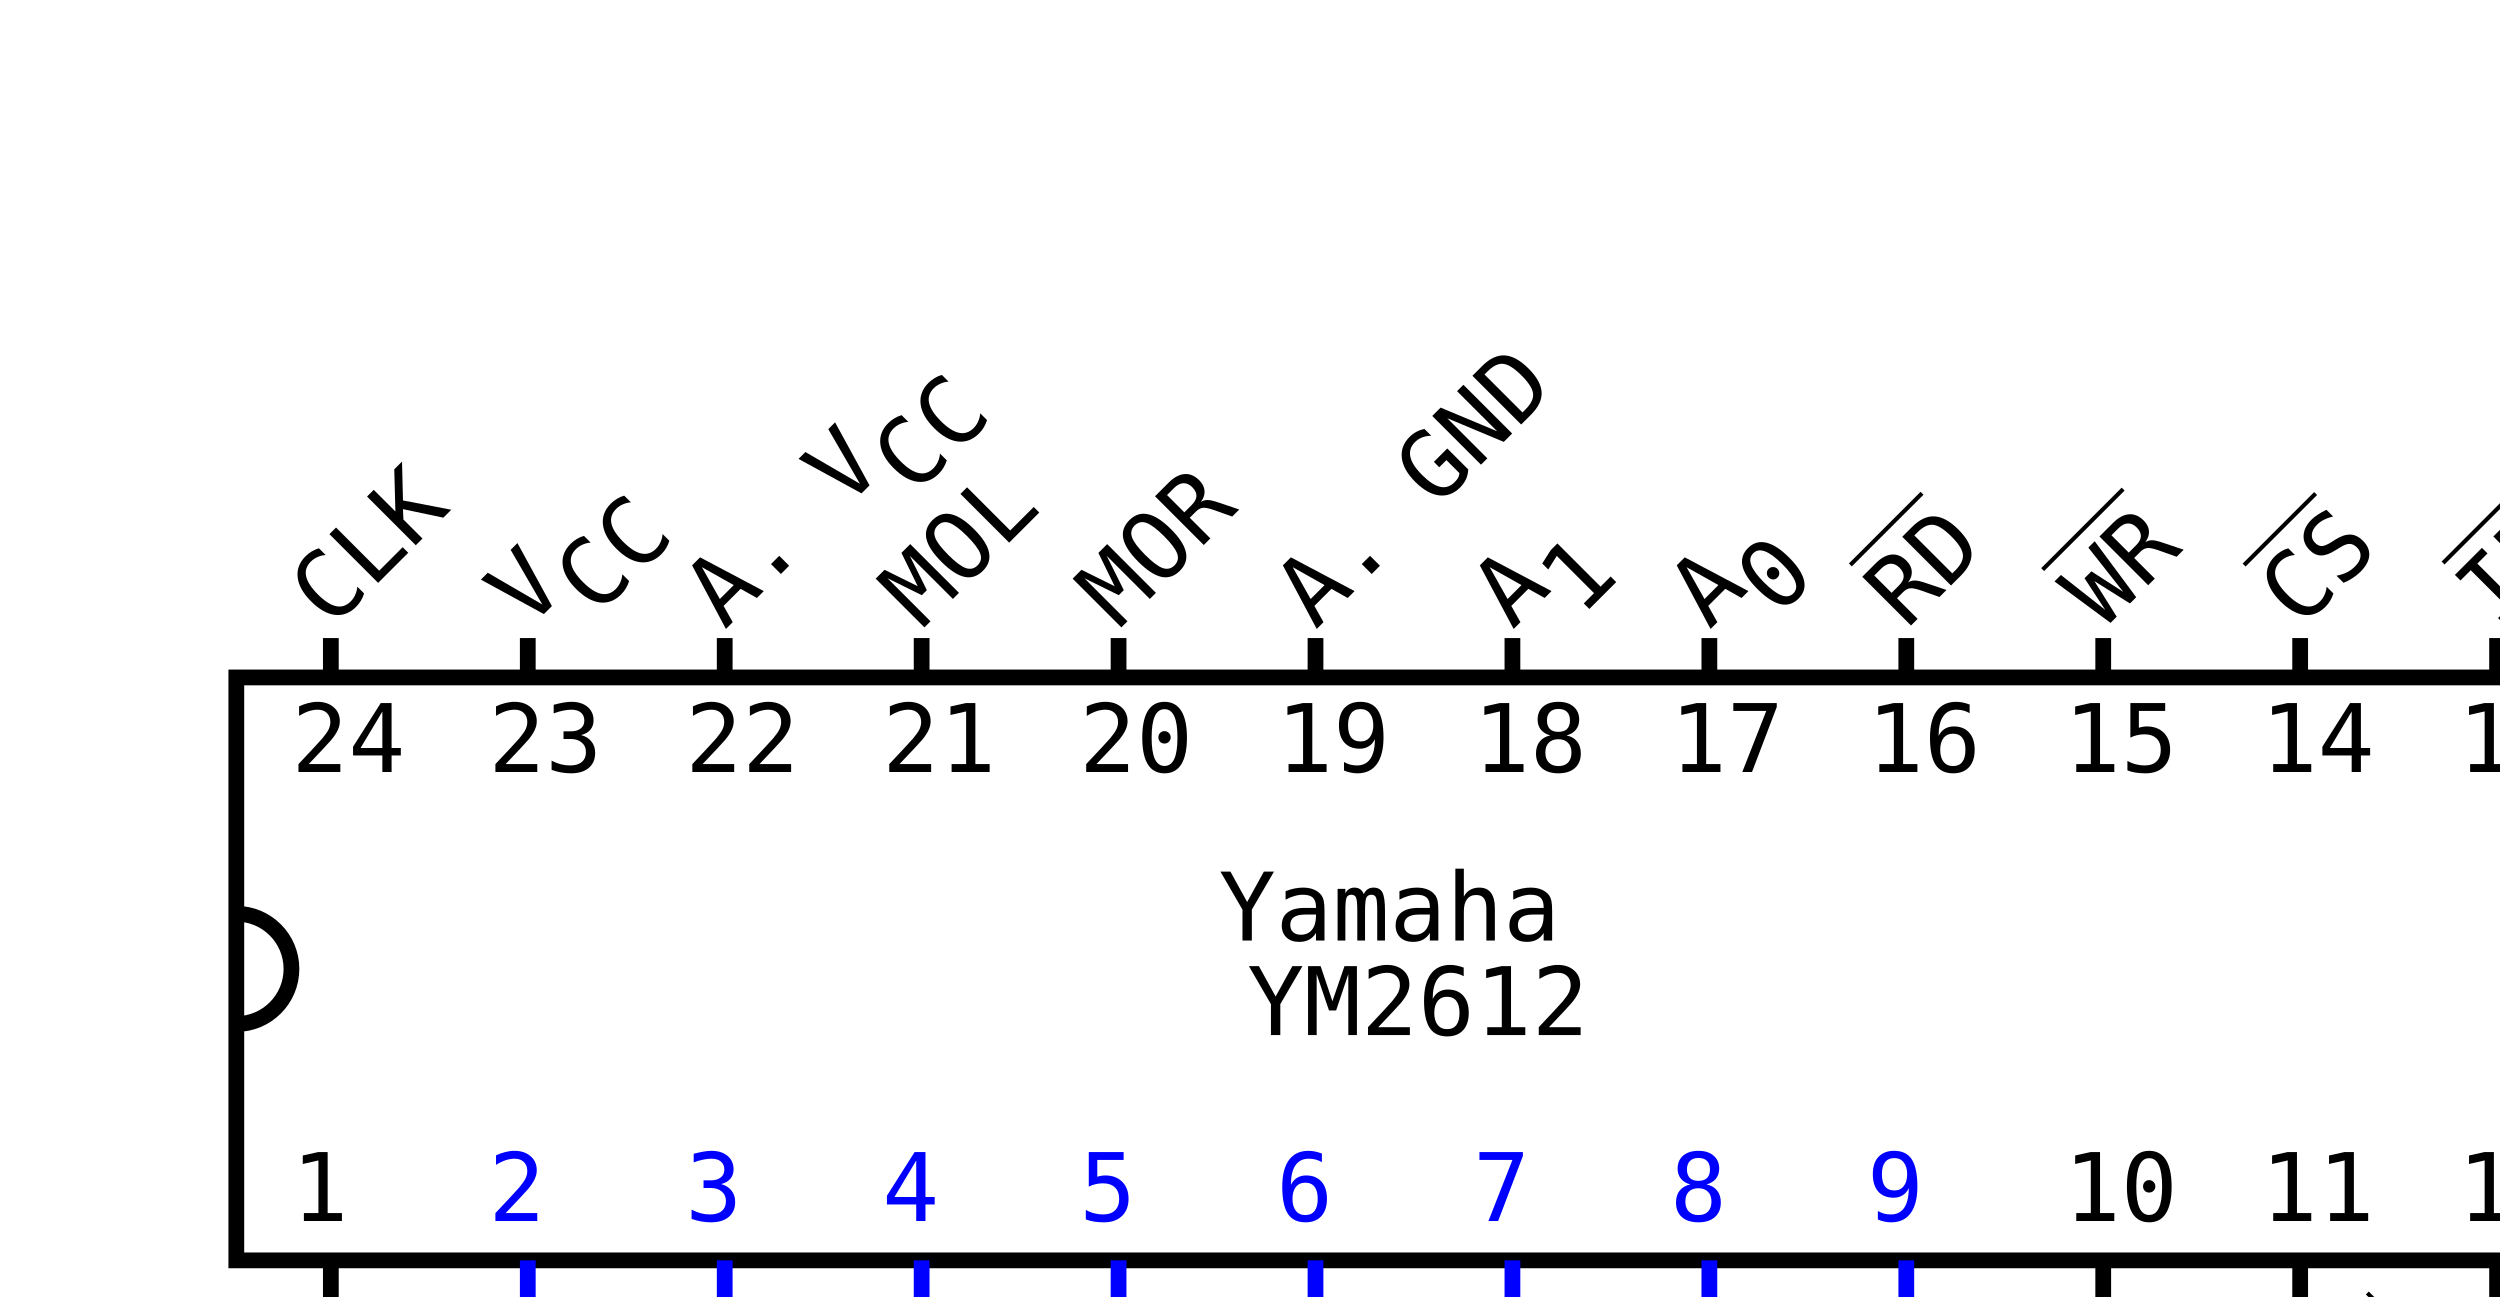
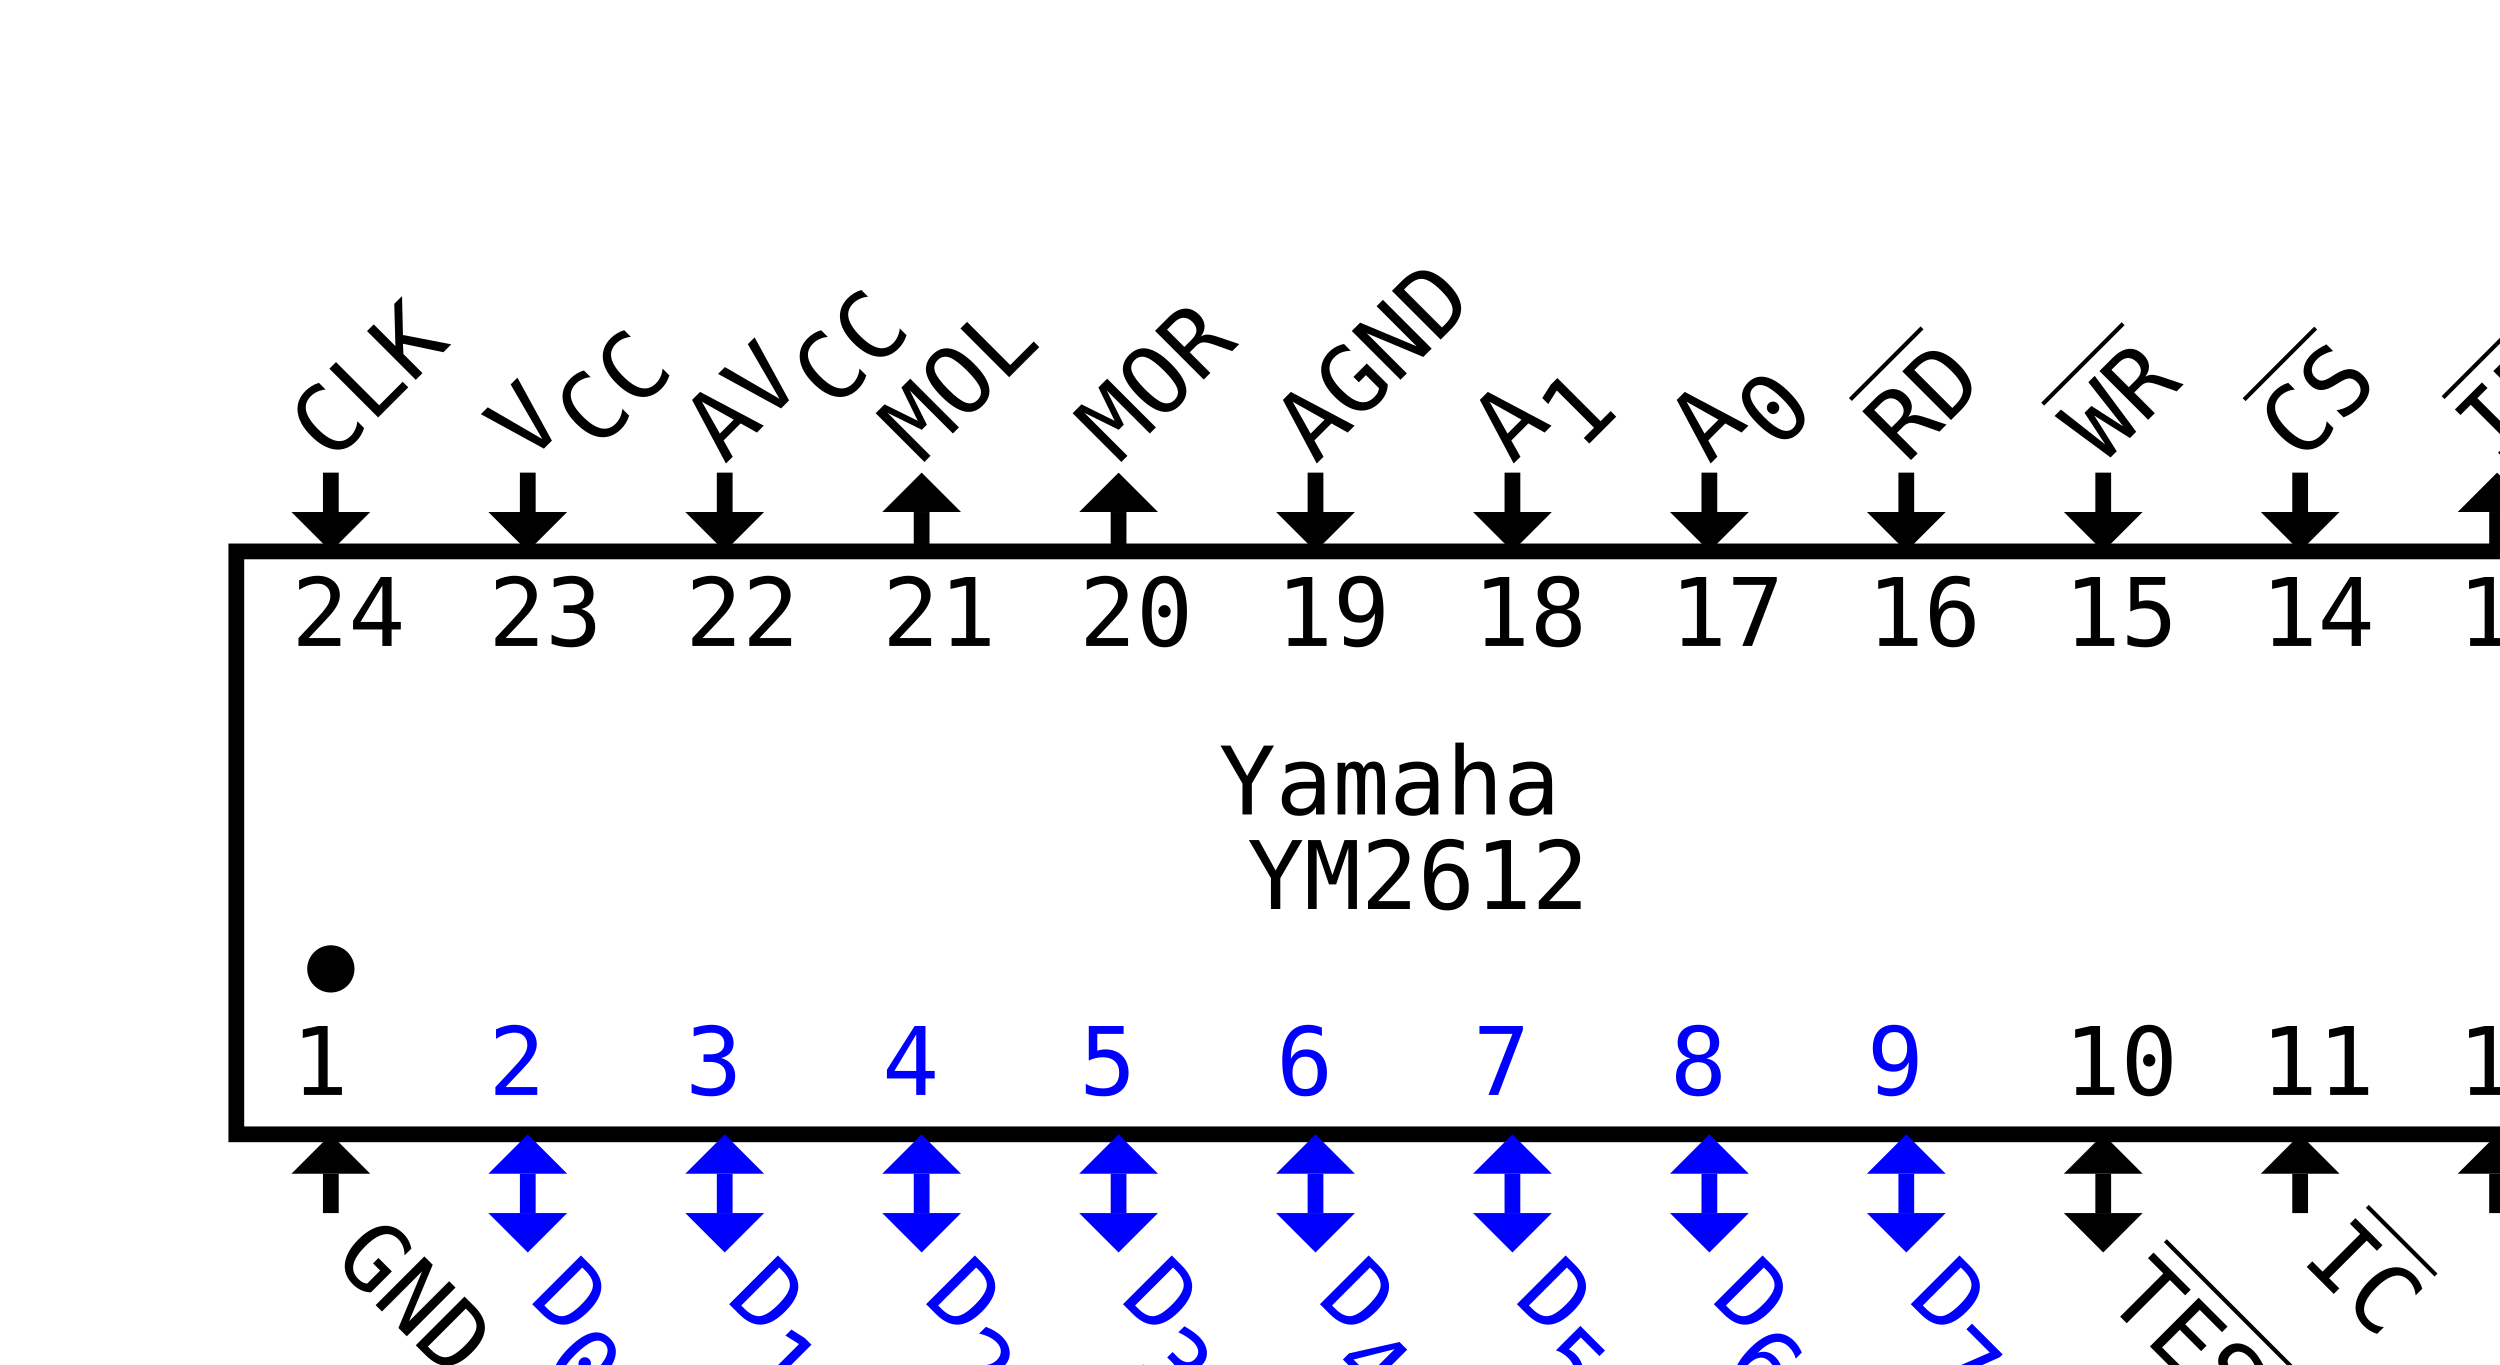
<svg xmlns="http://www.w3.org/2000/svg" version="1.1">
-   <rect x="30" y="86" width="300" height="74" fill="none" stroke-width="2" stroke="black" />
-   <text x="180" y="123" transform="rotate(0 180 123)" alignment-baseline="central" text-anchor="middle" font-family="monospace">
+   <rect x="30" y="70" width="300" height="74" fill="none" stroke-width="2" stroke="black" />
+   <text x="180" y="107" transform="rotate(0 180 107)" alignment-baseline="central" text-anchor="middle" font-family="monospace">
    <tspan x="180" dy="-0.3em">Yamaha</tspan>
    <tspan x="180" dy="1em">YM2612</tspan>
  </text>
-   <path d="M30 116   A 7 7 0 0 1 30 130" stroke="black" fill="black" fill-opacity="0" stroke-width="2" />
-   <text x="37" y="98" font-family="monospace" fill="black">24</text>
-   <line x1="42" y1="86" x2="42" y2="81" stroke="black" stroke-width="2" />
-   <text x="42" y="80" transform="rotate(-45 42 80)" font-family="monospace" fill="black">CLK</text>
-   <text x="62" y="98" font-family="monospace" fill="black">23</text>
-   <line x1="67" y1="86" x2="67" y2="81" stroke="black" stroke-width="2" />
-   <text x="67" y="80" transform="rotate(-45 67 80)" font-family="monospace" fill="black">V<tspan dy="5">CC</tspan>
+   <text x="37" y="82" font-family="monospace" fill="black">24</text>
+   <polygon points="37 65 47 65 42 70" fill="black" />
+   <line x1="42" y1="65" x2="42" y2="60" stroke="black" stroke-width="2" />
+   <text x="42" y="59" transform="rotate(-45 42 59)" font-family="monospace" fill="black">CLK</text>
+   <text x="62" y="82" font-family="monospace" fill="black">23</text>
+   <polygon points="62 65 72 65 67 70" fill="black" />
+   <line x1="67" y1="65" x2="67" y2="60" stroke="black" stroke-width="2" />
+   <text x="67" y="59" transform="rotate(-45 67 59)" font-family="monospace" fill="black">V<tspan dy="5">CC</tspan>
  </text>
-   <text x="87" y="98" font-family="monospace" fill="black">22</text>
-   <line x1="92" y1="86" x2="92" y2="81" stroke="black" stroke-width="2" />
-   <text x="92" y="80" transform="rotate(-45 92 80)" font-family="monospace" fill="black">A. V<tspan dy="5">CC</tspan>
+   <text x="87" y="82" font-family="monospace" fill="black">22</text>
+   <polygon points="87 65 97 65 92 70" fill="black" />
+   <line x1="92" y1="65" x2="92" y2="60" stroke="black" stroke-width="2" />
+   <text x="92" y="59" transform="rotate(-45 92 59)" font-family="monospace" fill="black">AV<tspan dy="5">CC</tspan>
  </text>
-   <text x="112" y="98" font-family="monospace" fill="black">21</text>
-   <line x1="117" y1="86" x2="117" y2="81" stroke="black" stroke-width="2" />
-   <text x="117" y="80" transform="rotate(-45 117 80)" font-family="monospace" fill="black">MOL</text>
-   <text x="137" y="98" font-family="monospace" fill="black">20</text>
-   <line x1="142" y1="86" x2="142" y2="81" stroke="black" stroke-width="2" />
-   <text x="142" y="80" transform="rotate(-45 142 80)" font-family="monospace" fill="black">MOR</text>
-   <text x="162" y="98" font-family="monospace" fill="black">19</text>
-   <line x1="167" y1="86" x2="167" y2="81" stroke="black" stroke-width="2" />
-   <text x="167" y="80" transform="rotate(-45 167 80)" font-family="monospace" fill="black">A. GND</text>
-   <text x="187" y="98" font-family="monospace" fill="black">18</text>
-   <line x1="192" y1="86" x2="192" y2="81" stroke="black" stroke-width="2" />
-   <text x="192" y="80" transform="rotate(-45 192 80)" font-family="monospace" fill="black">A<tspan dy="5">1</tspan>
+   <text x="112" y="82" font-family="monospace" fill="black">21</text>
+   <line x1="117" y1="70" x2="117" y2="65" stroke="black" stroke-width="2" />
+   <polygon points="112 65 122 65 117 60" fill="black" />
+   <text x="117" y="59" transform="rotate(-45 117 59)" font-family="monospace" fill="black">MOL</text>
+   <text x="137" y="82" font-family="monospace" fill="black">20</text>
+   <line x1="142" y1="70" x2="142" y2="65" stroke="black" stroke-width="2" />
+   <polygon points="137 65 147 65 142 60" fill="black" />
+   <text x="142" y="59" transform="rotate(-45 142 59)" font-family="monospace" fill="black">MOR</text>
+   <text x="162" y="82" font-family="monospace" fill="black">19</text>
+   <polygon points="162 65 172 65 167 70" fill="black" />
+   <line x1="167" y1="65" x2="167" y2="60" stroke="black" stroke-width="2" />
+   <text x="167" y="59" transform="rotate(-45 167 59)" font-family="monospace" fill="black">AGND</text>
+   <text x="187" y="82" font-family="monospace" fill="black">18</text>
+   <polygon points="187 65 197 65 192 70" fill="black" />
+   <line x1="192" y1="65" x2="192" y2="60" stroke="black" stroke-width="2" />
+   <text x="192" y="59" transform="rotate(-45 192 59)" font-family="monospace" fill="black">A<tspan dy="5">1</tspan>
  </text>
-   <text x="212" y="98" font-family="monospace" fill="black">17</text>
-   <line x1="217" y1="86" x2="217" y2="81" stroke="black" stroke-width="2" />
-   <text x="217" y="80" transform="rotate(-45 217 80)" font-family="monospace" fill="black">A<tspan dy="5">0</tspan>
+   <text x="212" y="82" font-family="monospace" fill="black">17</text>
+   <polygon points="212 65 222 65 217 70" fill="black" />
+   <line x1="217" y1="65" x2="217" y2="60" stroke="black" stroke-width="2" />
+   <text x="217" y="59" transform="rotate(-45 217 59)" font-family="monospace" fill="black">A<tspan dy="5">0</tspan>
  </text>
-   <text x="237" y="98" font-family="monospace" fill="black">16</text>
-   <line x1="242" y1="86" x2="242" y2="81" stroke="black" stroke-width="2" />
-   <text x="242" y="80" transform="rotate(-45 242 80)" font-family="monospace" fill="black" style="text-decoration: overline">RD</text>
-   <text x="262" y="98" font-family="monospace" fill="black">15</text>
-   <line x1="267" y1="86" x2="267" y2="81" stroke="black" stroke-width="2" />
-   <text x="267" y="80" transform="rotate(-45 267 80)" font-family="monospace" fill="black" style="text-decoration: overline">WR</text>
-   <text x="287" y="98" font-family="monospace" fill="black">14</text>
-   <line x1="292" y1="86" x2="292" y2="81" stroke="black" stroke-width="2" />
-   <text x="292" y="80" transform="rotate(-45 292 80)" font-family="monospace" fill="black" style="text-decoration: overline">CS</text>
-   <text x="312" y="98" font-family="monospace" fill="black">13</text>
-   <line x1="317" y1="86" x2="317" y2="81" stroke="black" stroke-width="2" />
-   <text x="317" y="80" transform="rotate(-45 317 80)" font-family="monospace" fill="black" style="text-decoration: overline">IRQ</text>
-   <text x="37" y="155" font-family="monospace" fill="black">1</text>
-   <line x1="42" y1="160" x2="42" y2="165" stroke="black" stroke-width="2" />
-   <text x="42" y="171" transform="rotate(45 42 171)" font-family="monospace" fill="black">GND</text>
-   <text x="62" y="155" font-family="monospace" fill="blue">2</text>
-   <line x1="67" y1="160" x2="67" y2="165" stroke="blue" stroke-width="2" />
-   <text x="67" y="171" transform="rotate(45 67 171)" font-family="monospace" fill="blue">D<tspan dy="5">0</tspan>
+   <text x="237" y="82" font-family="monospace" fill="black">16</text>
+   <polygon points="237 65 247 65 242 70" fill="black" />
+   <line x1="242" y1="65" x2="242" y2="60" stroke="black" stroke-width="2" />
+   <text x="242" y="59" transform="rotate(-45 242 59)" font-family="monospace" fill="black" style="text-decoration: overline">RD</text>
+   <text x="262" y="82" font-family="monospace" fill="black">15</text>
+   <polygon points="262 65 272 65 267 70" fill="black" />
+   <line x1="267" y1="65" x2="267" y2="60" stroke="black" stroke-width="2" />
+   <text x="267" y="59" transform="rotate(-45 267 59)" font-family="monospace" fill="black" style="text-decoration: overline">WR</text>
+   <text x="287" y="82" font-family="monospace" fill="black">14</text>
+   <polygon points="287 65 297 65 292 70" fill="black" />
+   <line x1="292" y1="65" x2="292" y2="60" stroke="black" stroke-width="2" />
+   <text x="292" y="59" transform="rotate(-45 292 59)" font-family="monospace" fill="black" style="text-decoration: overline">CS</text>
+   <text x="312" y="82" font-family="monospace" fill="black">13</text>
+   <line x1="317" y1="70" x2="317" y2="65" stroke="black" stroke-width="2" />
+   <polygon points="312 65 322 65 317 60" fill="black" />
+   <text x="317" y="59" transform="rotate(-45 317 59)" font-family="monospace" fill="black" style="text-decoration: overline">IRQ</text>
+   <text x="37" y="139" font-family="monospace" fill="black">1</text>
+   <circle cx="42" cy="123" r="3" fill="black" />
+   <polygon points="37 149 47 149 42 144" fill="black" />
+   <line x1="42" y1="149" x2="42" y2="154" stroke="black" stroke-width="2" />
+   <text x="42" y="160" transform="rotate(45 42 160)" font-family="monospace" fill="black">GND</text>
+   <text x="62" y="139" font-family="monospace" fill="blue">2</text>
+   <polygon points="62 149 72 149 67 144" fill="blue" />
+   <line x1="67" y1="149" x2="67" y2="154" stroke="blue" stroke-width="2" />
+   <polygon points="62 154 72 154 67 159" fill="blue" />
+   <text x="67" y="165" transform="rotate(45 67 165)" font-family="monospace" fill="blue">D<tspan dy="5">0</tspan>
  </text>
-   <text x="87" y="155" font-family="monospace" fill="blue">3</text>
-   <line x1="92" y1="160" x2="92" y2="165" stroke="blue" stroke-width="2" />
-   <text x="92" y="171" transform="rotate(45 92 171)" font-family="monospace" fill="blue">D<tspan dy="5">1</tspan>
+   <text x="87" y="139" font-family="monospace" fill="blue">3</text>
+   <polygon points="87 149 97 149 92 144" fill="blue" />
+   <line x1="92" y1="149" x2="92" y2="154" stroke="blue" stroke-width="2" />
+   <polygon points="87 154 97 154 92 159" fill="blue" />
+   <text x="92" y="165" transform="rotate(45 92 165)" font-family="monospace" fill="blue">D<tspan dy="5">1</tspan>
  </text>
-   <text x="112" y="155" font-family="monospace" fill="blue">4</text>
-   <line x1="117" y1="160" x2="117" y2="165" stroke="blue" stroke-width="2" />
-   <text x="117" y="171" transform="rotate(45 117 171)" font-family="monospace" fill="blue">D<tspan dy="5">2</tspan>
+   <text x="112" y="139" font-family="monospace" fill="blue">4</text>
+   <polygon points="112 149 122 149 117 144" fill="blue" />
+   <line x1="117" y1="149" x2="117" y2="154" stroke="blue" stroke-width="2" />
+   <polygon points="112 154 122 154 117 159" fill="blue" />
+   <text x="117" y="165" transform="rotate(45 117 165)" font-family="monospace" fill="blue">D<tspan dy="5">2</tspan>
  </text>
-   <text x="137" y="155" font-family="monospace" fill="blue">5</text>
-   <line x1="142" y1="160" x2="142" y2="165" stroke="blue" stroke-width="2" />
-   <text x="142" y="171" transform="rotate(45 142 171)" font-family="monospace" fill="blue">D<tspan dy="5">3</tspan>
+   <text x="137" y="139" font-family="monospace" fill="blue">5</text>
+   <polygon points="137 149 147 149 142 144" fill="blue" />
+   <line x1="142" y1="149" x2="142" y2="154" stroke="blue" stroke-width="2" />
+   <polygon points="137 154 147 154 142 159" fill="blue" />
+   <text x="142" y="165" transform="rotate(45 142 165)" font-family="monospace" fill="blue">D<tspan dy="5">3</tspan>
  </text>
-   <text x="162" y="155" font-family="monospace" fill="blue">6</text>
-   <line x1="167" y1="160" x2="167" y2="165" stroke="blue" stroke-width="2" />
-   <text x="167" y="171" transform="rotate(45 167 171)" font-family="monospace" fill="blue">D<tspan dy="5">4</tspan>
+   <text x="162" y="139" font-family="monospace" fill="blue">6</text>
+   <polygon points="162 149 172 149 167 144" fill="blue" />
+   <line x1="167" y1="149" x2="167" y2="154" stroke="blue" stroke-width="2" />
+   <polygon points="162 154 172 154 167 159" fill="blue" />
+   <text x="167" y="165" transform="rotate(45 167 165)" font-family="monospace" fill="blue">D<tspan dy="5">4</tspan>
  </text>
-   <text x="187" y="155" font-family="monospace" fill="blue">7</text>
-   <line x1="192" y1="160" x2="192" y2="165" stroke="blue" stroke-width="2" />
-   <text x="192" y="171" transform="rotate(45 192 171)" font-family="monospace" fill="blue">D<tspan dy="5">5</tspan>
+   <text x="187" y="139" font-family="monospace" fill="blue">7</text>
+   <polygon points="187 149 197 149 192 144" fill="blue" />
+   <line x1="192" y1="149" x2="192" y2="154" stroke="blue" stroke-width="2" />
+   <polygon points="187 154 197 154 192 159" fill="blue" />
+   <text x="192" y="165" transform="rotate(45 192 165)" font-family="monospace" fill="blue">D<tspan dy="5">5</tspan>
  </text>
-   <text x="212" y="155" font-family="monospace" fill="blue">8</text>
-   <line x1="217" y1="160" x2="217" y2="165" stroke="blue" stroke-width="2" />
-   <text x="217" y="171" transform="rotate(45 217 171)" font-family="monospace" fill="blue">D<tspan dy="5">6</tspan>
+   <text x="212" y="139" font-family="monospace" fill="blue">8</text>
+   <polygon points="212 149 222 149 217 144" fill="blue" />
+   <line x1="217" y1="149" x2="217" y2="154" stroke="blue" stroke-width="2" />
+   <polygon points="212 154 222 154 217 159" fill="blue" />
+   <text x="217" y="165" transform="rotate(45 217 165)" font-family="monospace" fill="blue">D<tspan dy="5">6</tspan>
  </text>
-   <text x="237" y="155" font-family="monospace" fill="blue">9</text>
-   <line x1="242" y1="160" x2="242" y2="165" stroke="blue" stroke-width="2" />
-   <text x="242" y="171" transform="rotate(45 242 171)" font-family="monospace" fill="blue">D<tspan dy="5">7</tspan>
+   <text x="237" y="139" font-family="monospace" fill="blue">9</text>
+   <polygon points="237 149 247 149 242 144" fill="blue" />
+   <line x1="242" y1="149" x2="242" y2="154" stroke="blue" stroke-width="2" />
+   <polygon points="237 154 247 154 242 159" fill="blue" />
+   <text x="242" y="165" transform="rotate(45 242 165)" font-family="monospace" fill="blue">D<tspan dy="5">7</tspan>
  </text>
-   <text x="262" y="155" font-family="monospace" fill="black">10</text>
-   <line x1="267" y1="160" x2="267" y2="165" stroke="black" stroke-width="2" />
-   <text x="267" y="171" transform="rotate(45 267 171)" font-family="monospace" fill="black">NC</text>
-   <text x="287" y="155" font-family="monospace" fill="black">11</text>
-   <line x1="292" y1="160" x2="292" y2="165" stroke="black" stroke-width="2" />
-   <text x="292" y="171" transform="rotate(45 292 171)" font-family="monospace" fill="black" style="text-decoration: overline">IC</text>
-   <text x="312" y="155" font-family="monospace" fill="black">12</text>
-   <line x1="317" y1="160" x2="317" y2="165" stroke="black" stroke-width="2" />
-   <text x="317" y="171" transform="rotate(45 317 171)" font-family="monospace" fill="black">GND</text>
+   <text x="262" y="139" font-family="monospace" fill="black">10</text>
+   <polygon points="262 149 272 149 267 144" fill="black" />
+   <line x1="267" y1="149" x2="267" y2="154" stroke="black" stroke-width="2" />
+   <polygon points="262 154 272 154 267 159" fill="black" />
+   <text x="267" y="165" transform="rotate(45 267 165)" font-family="monospace" fill="black" style="text-decoration: overline">TEST</text>
+   <text x="287" y="139" font-family="monospace" fill="black">11</text>
+   <polygon points="287 149 297 149 292 144" fill="black" />
+   <line x1="292" y1="149" x2="292" y2="154" stroke="black" stroke-width="2" />
+   <text x="292" y="160" transform="rotate(45 292 160)" font-family="monospace" fill="black" style="text-decoration: overline">IC</text>
+   <text x="312" y="139" font-family="monospace" fill="black">12</text>
+   <polygon points="312 149 322 149 317 144" fill="black" />
+   <line x1="317" y1="149" x2="317" y2="154" stroke="black" stroke-width="2" />
+   <text x="317" y="160" transform="rotate(45 317 160)" font-family="monospace" fill="black">GND</text>
</svg>
